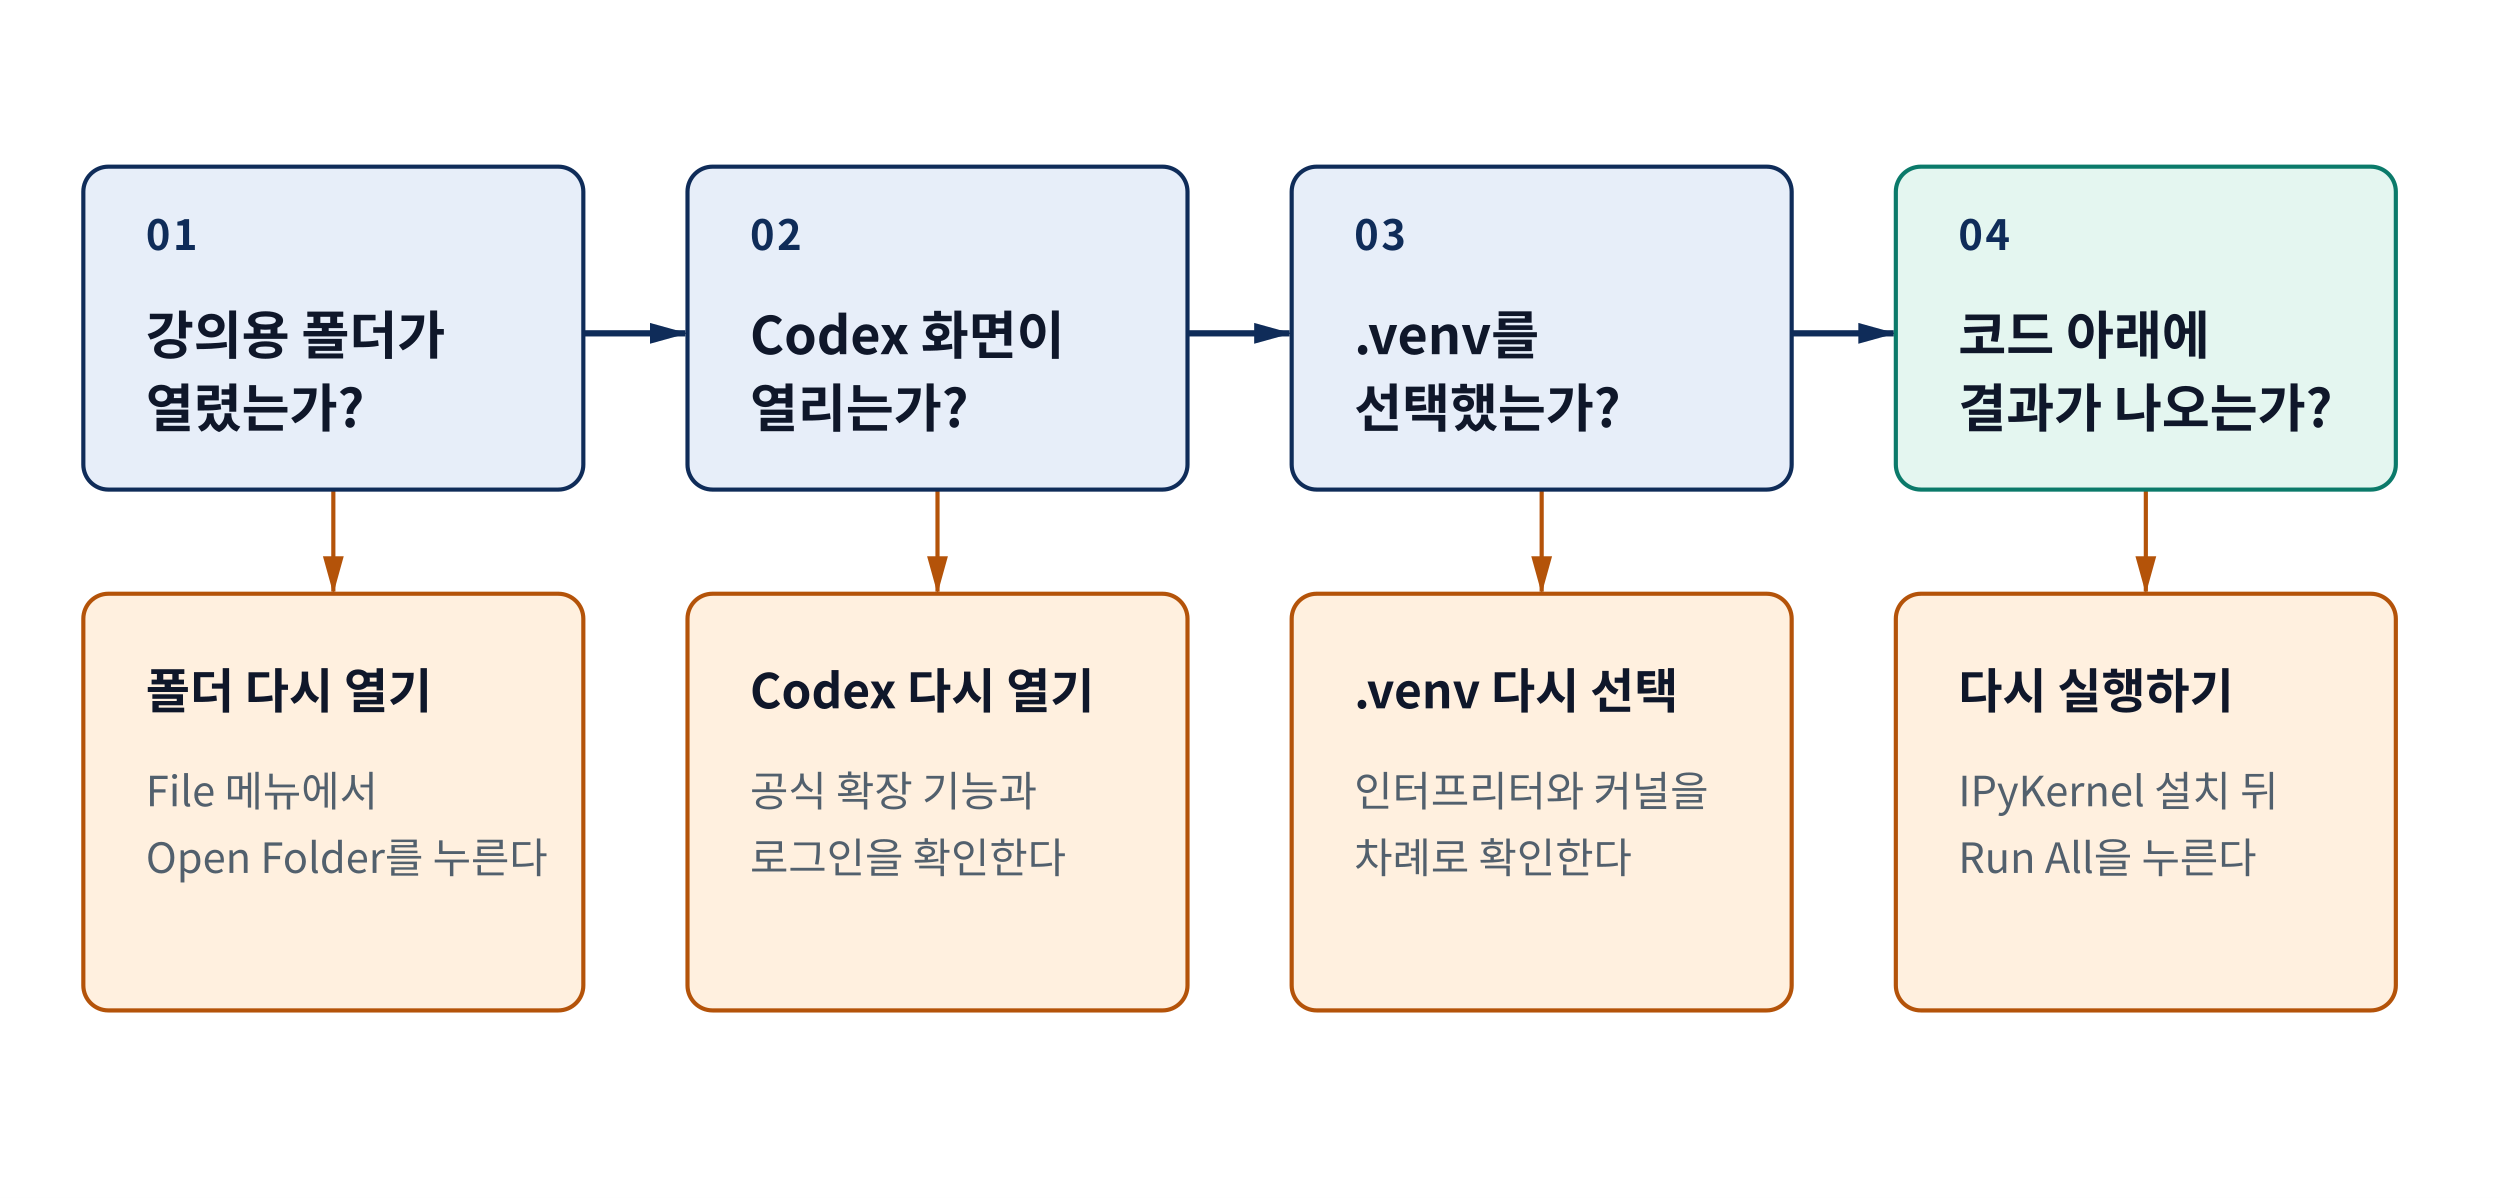
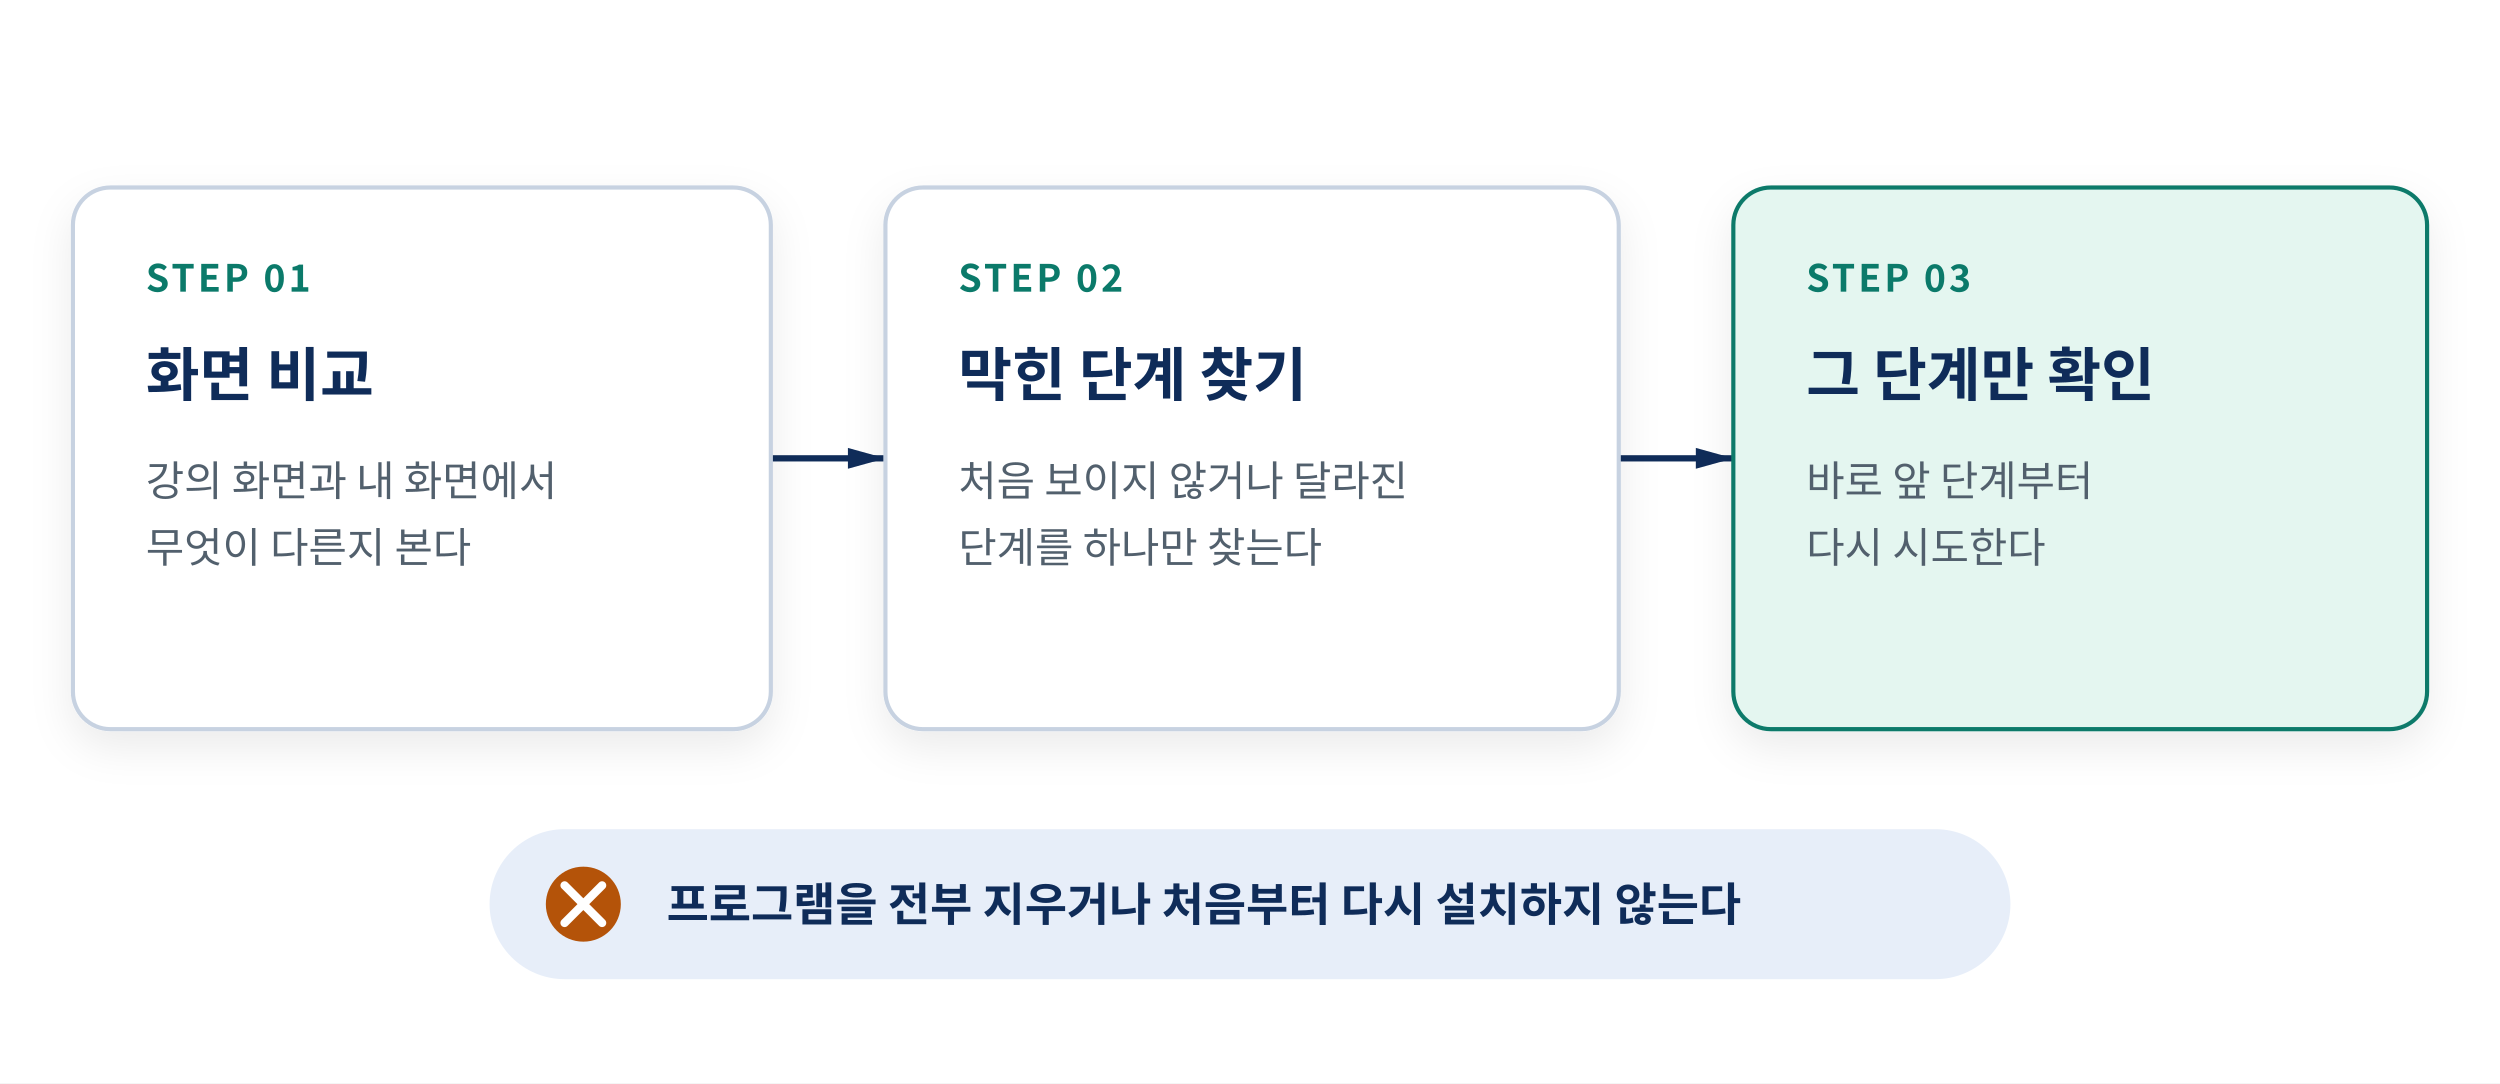
- <svg xmlns="http://www.w3.org/2000/svg" viewBox="0 0 1200 575" role="img" aria-labelledby="title desc">
+ <svg xmlns="http://www.w3.org/2000/svg" viewBox="0 0 1200 520" role="img" aria-labelledby="title desc">
  <defs>
    <marker id="arrow" markerUnits="userSpaceOnUse" viewBox="0 0 18 10" refX="17" refY="5" markerWidth="18" markerHeight="10" orient="auto">
      <path d="M0 0L18 5L0 10Z" fill="#0F2C59" />
    </marker>
-     <marker id="warn-arrow" markerUnits="userSpaceOnUse" viewBox="0 0 18 10" refX="17" refY="5" markerWidth="18" markerHeight="10" orient="auto">
-       <path d="M0 0L18 5L0 10Z" fill="#B45309" />
-     </marker>
+     <filter id="shadow" x="-15%" y="-20%" width="130%" height="145%">
+       <feDropShadow dx="0" dy="8" stdDeviation="10" flood-color="#0F172A" flood-opacity=".08" />
+     </filter>
    <style>
      text { font-family: "Noto Sans CJK KR","Noto Sans KR",sans-serif; }
-       .step { font-size: 20px; font-weight: 700; letter-spacing: .06em; fill: #0F2C59; }
-       .question { font-size: 25px; font-weight: 700; fill: #0F172A; }
-       .fix { font-size: 23px; font-weight: 700; fill: #0F172A; }
-       .hint { font-size: 20px; font-weight: 400; fill: #52606D; }
+       .step { font-size: 18px; font-weight: 700; letter-spacing: .08em; fill: #0B7A6A; }
+       .name { font-size: 28px; font-weight: 700; fill: #0F2C59; }
+       .body { font-size: 20px; font-weight: 400; fill: #52606D; }
+       .note { font-size: 22px; font-weight: 700; fill: #0F2C59; }
+       .connector { fill: none; stroke: #0F2C59; stroke-width: 3; stroke-linecap: round; marker-end: url(#arrow); }
    </style>
  </defs>
-   <rect width="1200" height="575" fill="#FFFFFF" />
-   <path d="M280 160H329" fill="none" stroke="#0F2C59" stroke-width="3" marker-end="url(#arrow)" />
-   <path d="M570 160H619" fill="none" stroke="#0F2C59" stroke-width="3" marker-end="url(#arrow)" />
-   <path d="M860 160H909" fill="none" stroke="#0F2C59" stroke-width="3" marker-end="url(#arrow)" />
-   <path d="M160 235V284" fill="none" stroke="#B45309" stroke-width="2" marker-end="url(#warn-arrow)" />
-   <path d="M450 235V284" fill="none" stroke="#B45309" stroke-width="2" marker-end="url(#warn-arrow)" />
-   <path d="M740 235V284" fill="none" stroke="#B45309" stroke-width="2" marker-end="url(#warn-arrow)" />
-   <path d="M1030 235V284" fill="none" stroke="#B45309" stroke-width="2" marker-end="url(#warn-arrow)" />
-   <g>
-     <rect x="40" y="80" width="240" height="155" rx="12" fill="#E7EEF9" stroke="#0F2C59" stroke-width="2" />
-     <text class="step" x="70" y="120">01</text>
-     <text class="question" x="70" y="170">강의용 폴더가</text>
-     <text class="question" x="70" y="205">열렸는가?</text>
+   <rect width="1200" height="520" fill="#FFFFFF" />
+   <path class="connector" d="M370 220H424" />
+   <path class="connector" d="M777 220H831" />
+   <g filter="url(#shadow)">
+     <rect x="35" y="90" width="335" height="260" rx="18" fill="#FFFFFF" stroke="#C7D2E1" stroke-width="2" />
+     <rect x="425" y="90" width="352" height="260" rx="18" fill="#FFFFFF" stroke="#C7D2E1" stroke-width="2" />
+     <rect x="832" y="90" width="333" height="260" rx="18" fill="#E4F6F0" stroke="#0B7A6A" stroke-width="2" />
  </g>
-   <g>
-     <rect x="330" y="80" width="240" height="155" rx="12" fill="#E7EEF9" stroke="#0F2C59" stroke-width="2" />
-     <text class="step" x="360" y="120">02</text>
-     <text class="question" x="360" y="170">Codex 화면이</text>
-     <text class="question" x="360" y="205">열리는가?</text>
-   </g>
-   <g>
-     <rect x="620" y="80" width="240" height="155" rx="12" fill="#E7EEF9" stroke="#0F2C59" stroke-width="2" />
-     <text class="step" x="650" y="120">03</text>
-     <text class="question" x="650" y="170">.venv를</text>
-     <text class="question" x="650" y="205">선택했는가?</text>
-   </g>
-   <g>
-     <rect x="910" y="80" width="240" height="155" rx="12" fill="#E4F6F0" stroke="#0B7A6A" stroke-width="2" />
-     <text class="step" x="940" y="120" fill="#0B7A6A">04</text>
-     <text class="question" x="940" y="170">코드 아래에</text>
-     <text class="question" x="940" y="205">결과가 나오는가?</text>
-   </g>
-   <g>
-     <rect x="40" y="285" width="240" height="200" rx="12" fill="#FFF0DF" stroke="#B45309" stroke-width="2" />
-     <text class="fix" x="70" y="340">폴더 다시 열기</text>
-     <text class="hint" x="70" y="387">File 메뉴에서</text>
-     <text class="hint" x="70" y="419">Open Folder를 누른다</text>
-   </g>
-   <g>
-     <rect x="330" y="285" width="240" height="200" rx="12" fill="#FFF0DF" stroke="#B45309" stroke-width="2" />
-     <text class="fix" x="360" y="340">Codex 다시 열기</text>
-     <text class="hint" x="360" y="387">공식 확장 기능과</text>
-     <text class="hint" x="360" y="419">로그인을 확인한다</text>
-   </g>
-   <g>
-     <rect x="620" y="285" width="240" height="200" rx="12" fill="#FFF0DF" stroke="#B45309" stroke-width="2" />
-     <text class="fix" x="650" y="340">.venv 다시 선택</text>
-     <text class="hint" x="650" y="387">인터프리터와 커널을</text>
-     <text class="hint" x="650" y="419">차례로 확인한다</text>
-   </g>
-   <g>
-     <rect x="910" y="285" width="240" height="200" rx="12" fill="#FFF0DF" stroke="#B45309" stroke-width="2" />
-     <text class="fix" x="940" y="340">다시 실행하기</text>
-     <text class="hint" x="940" y="387">IPyKernel 설치 뒤</text>
-     <text class="hint" x="940" y="419">Run All을 누른다</text>
-   </g>
+   <text class="step" x="70" y="140">STEP 01</text>
+   <text class="name" x="70" y="190">화면 비교</text>
+   <text class="body" x="70" y="238">강의 화면과 내 화면에서</text>
+   <text class="body" x="70" y="270">무엇이 다른지 본다</text>
+   <text class="step" x="460" y="140">STEP 02</text>
+   <text class="name" x="460" y="190">막힌 단계 찾기</text>
+   <text class="body" x="460" y="238">처음 보이지 않거나 달라진</text>
+   <text class="body" x="460" y="270">단계를 하나만 찾는다</text>
+   <text class="step" x="867" y="140">STEP 03</text>
+   <text class="name" x="867" y="190">그 단계만 확인</text>
+   <text class="body" x="867" y="238">바로 앞 단계부터</text>
+   <text class="body" x="867" y="270">다시 시도한다</text>
+   <rect x="235" y="398" width="730" height="72" rx="36" fill="#E7EEF9" />
+   <circle cx="280" cy="434" r="18" fill="#B45309" />
+   <path d="M271 425L289 443M289 425L271 443" fill="none" stroke="#FFFFFF" stroke-width="4" stroke-linecap="round" />
+   <text class="note" x="320" y="442">프로그램을 전부 지우거나 처음부터 다시 설치하지 않는다</text>
</svg>
